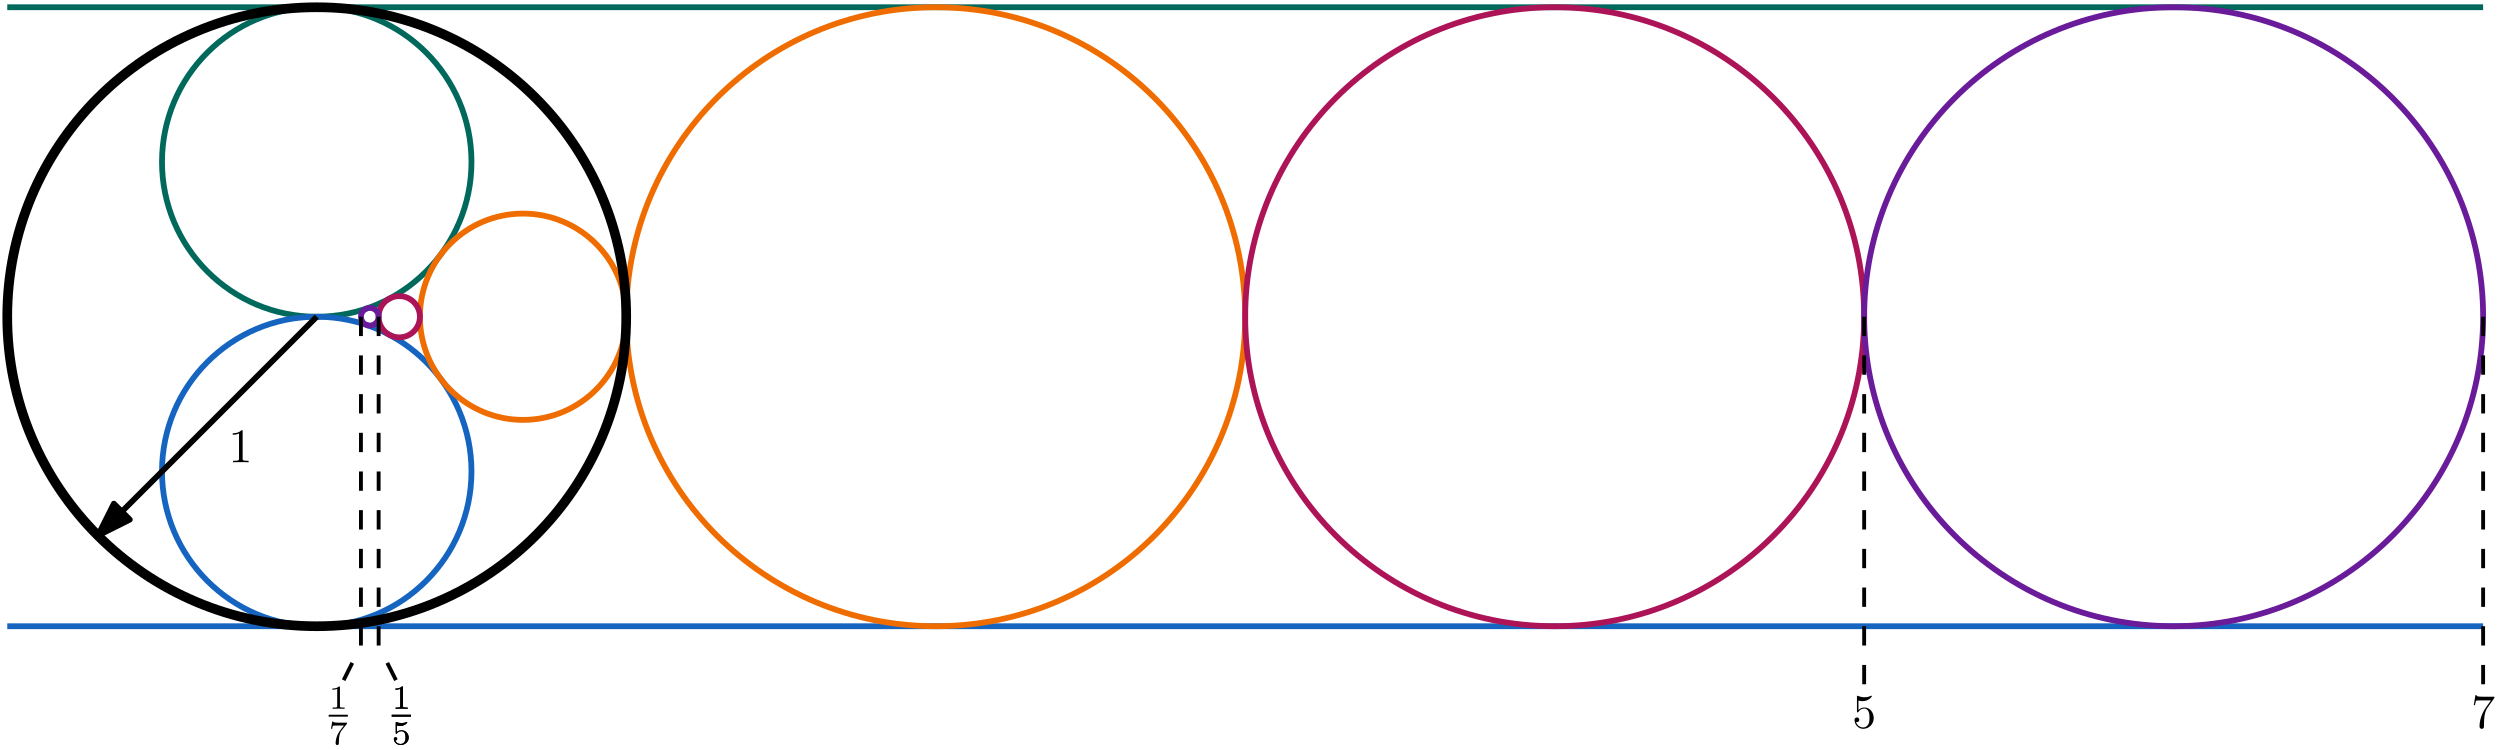
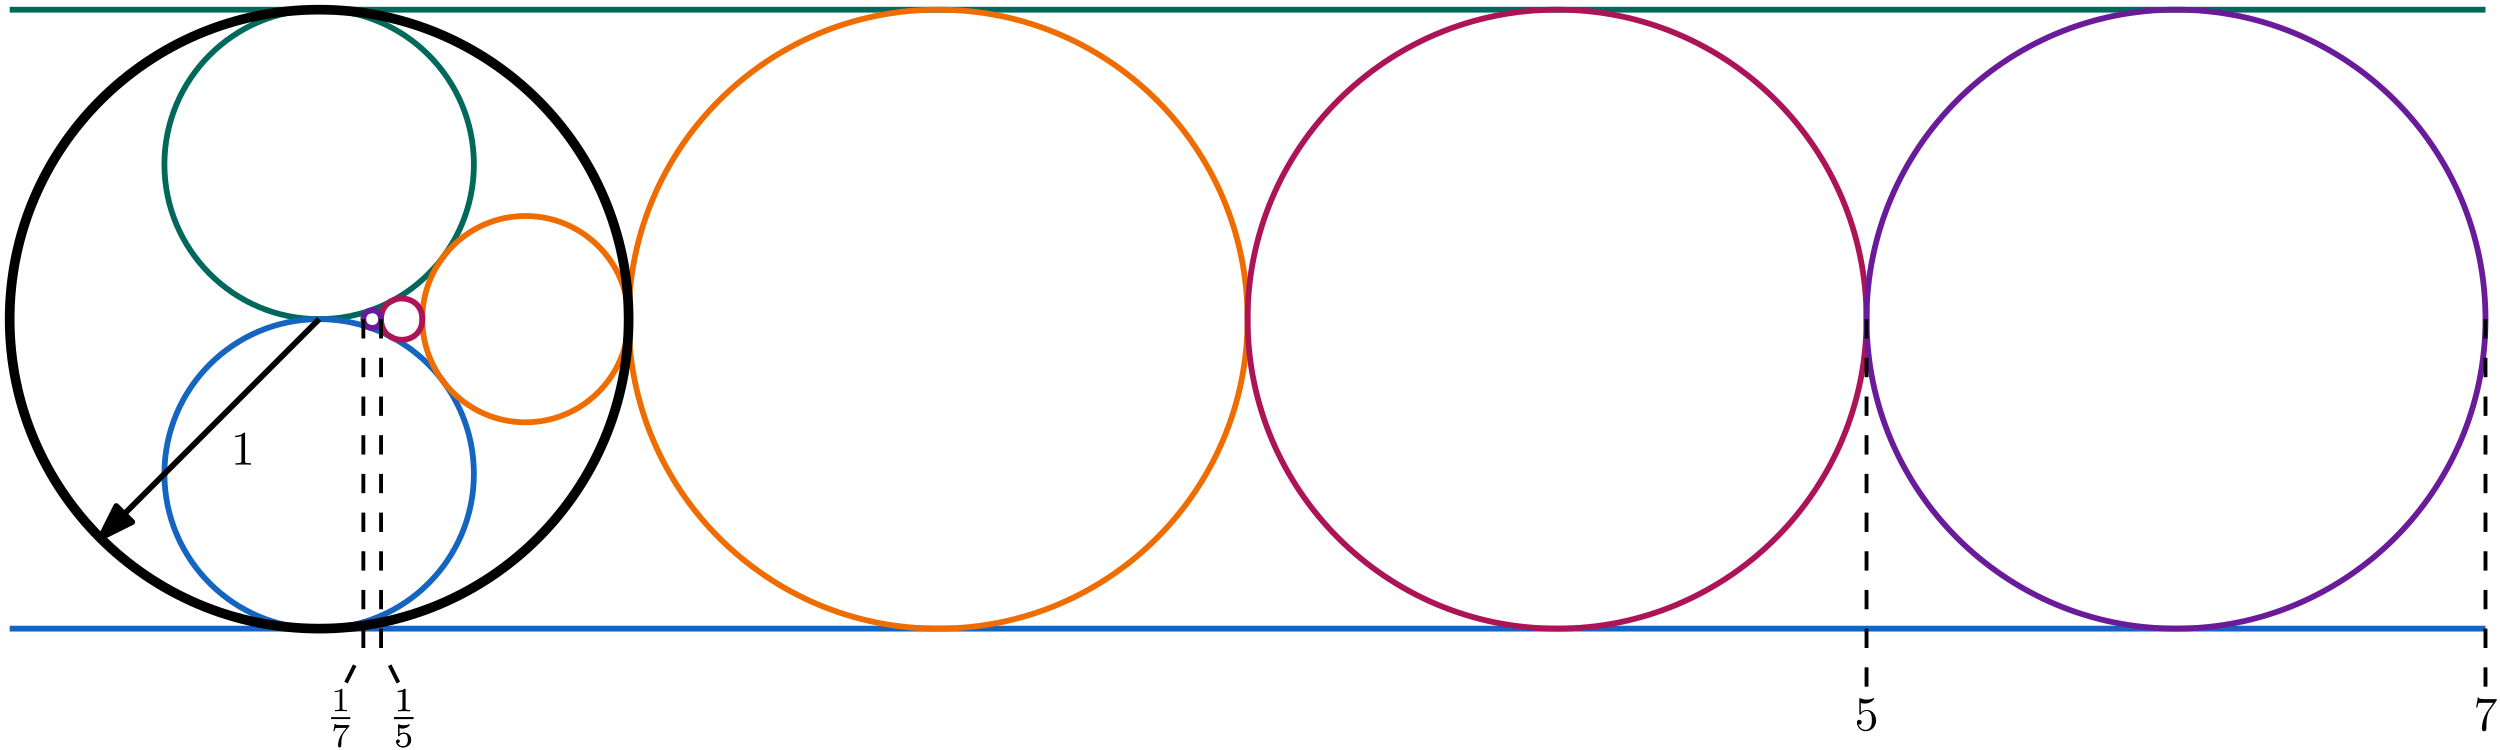
- <svg xmlns="http://www.w3.org/2000/svg" xmlns:xlink="http://www.w3.org/1999/xlink" width="516.99pt" height="154.93pt" viewBox="0 0 516.99 154.93" version="1.1">
+ <svg xmlns="http://www.w3.org/2000/svg" xmlns:xlink="http://www.w3.org/1999/xlink" width="517pt" height="155pt" viewBox="0 0 517 155" version="1.1">
  <defs>
    <g>
      <symbol overflow="visible" id="glyph0-0">
        <path style="stroke:none;" d="" />
      </symbol>
      <symbol overflow="visible" id="glyph0-1">
        <path style="stroke:none;" d="M 2.938 -6.375 C 2.938 -6.625 2.938 -6.641 2.703 -6.641 C 2.078 -6 1.203 -6 0.891 -6 L 0.891 -5.688 C 1.094 -5.688 1.672 -5.688 2.188 -5.953 L 2.188 -0.781 C 2.188 -0.422 2.156 -0.312 1.266 -0.312 L 0.953 -0.312 L 0.953 0 C 1.297 -0.031 2.156 -0.031 2.562 -0.031 C 2.953 -0.031 3.828 -0.031 4.172 0 L 4.172 -0.312 L 3.859 -0.312 C 2.953 -0.312 2.938 -0.422 2.938 -0.781 Z M 2.938 -6.375 " />
      </symbol>
      <symbol overflow="visible" id="glyph0-2">
        <path style="stroke:none;" d="M 4.469 -2 C 4.469 -3.188 3.656 -4.188 2.578 -4.188 C 2.109 -4.188 1.672 -4.031 1.312 -3.672 L 1.312 -5.625 C 1.516 -5.562 1.844 -5.5 2.156 -5.5 C 3.391 -5.5 4.094 -6.406 4.094 -6.531 C 4.094 -6.594 4.062 -6.641 3.984 -6.641 C 3.984 -6.641 3.953 -6.641 3.906 -6.609 C 3.703 -6.516 3.219 -6.312 2.547 -6.312 C 2.156 -6.312 1.688 -6.391 1.219 -6.594 C 1.141 -6.625 1.125 -6.625 1.109 -6.625 C 1 -6.625 1 -6.547 1 -6.391 L 1 -3.438 C 1 -3.266 1 -3.188 1.141 -3.188 C 1.219 -3.188 1.234 -3.203 1.281 -3.266 C 1.391 -3.422 1.75 -3.969 2.562 -3.969 C 3.078 -3.969 3.328 -3.516 3.406 -3.328 C 3.562 -2.953 3.594 -2.578 3.594 -2.078 C 3.594 -1.719 3.594 -1.125 3.344 -0.703 C 3.109 -0.312 2.734 -0.062 2.281 -0.062 C 1.562 -0.062 0.984 -0.594 0.812 -1.172 C 0.844 -1.172 0.875 -1.156 0.984 -1.156 C 1.312 -1.156 1.484 -1.406 1.484 -1.641 C 1.484 -1.891 1.312 -2.141 0.984 -2.141 C 0.844 -2.141 0.5 -2.062 0.5 -1.609 C 0.5 -0.75 1.188 0.219 2.297 0.219 C 3.453 0.219 4.469 -0.734 4.469 -2 Z M 4.469 -2 " />
      </symbol>
      <symbol overflow="visible" id="glyph0-3">
        <path style="stroke:none;" d="M 4.75 -6.078 C 4.828 -6.188 4.828 -6.203 4.828 -6.422 L 2.406 -6.422 C 1.203 -6.422 1.172 -6.547 1.141 -6.734 L 0.891 -6.734 L 0.562 -4.688 L 0.812 -4.688 C 0.844 -4.844 0.922 -5.469 1.062 -5.594 C 1.125 -5.656 1.906 -5.656 2.031 -5.656 L 4.094 -5.656 C 3.984 -5.5 3.203 -4.406 2.984 -4.078 C 2.078 -2.734 1.75 -1.344 1.75 -0.328 C 1.75 -0.234 1.75 0.219 2.219 0.219 C 2.672 0.219 2.672 -0.234 2.672 -0.328 L 2.672 -0.844 C 2.672 -1.391 2.703 -1.938 2.781 -2.469 C 2.828 -2.703 2.953 -3.562 3.406 -4.172 Z M 4.75 -6.078 " />
      </symbol>
      <symbol overflow="visible" id="glyph1-0">
        <path style="stroke:none;" d="" />
      </symbol>
      <symbol overflow="visible" id="glyph1-1">
        <path style="stroke:none;" d="M 2.328 -4.438 C 2.328 -4.625 2.328 -4.625 2.125 -4.625 C 1.672 -4.188 1.047 -4.188 0.766 -4.188 L 0.766 -3.938 C 0.922 -3.938 1.391 -3.938 1.766 -4.125 L 1.766 -0.578 C 1.766 -0.344 1.766 -0.25 1.078 -0.25 L 0.812 -0.25 L 0.812 0 C 0.938 0 1.797 -0.031 2.047 -0.031 C 2.266 -0.031 3.141 0 3.297 0 L 3.297 -0.25 L 3.031 -0.25 C 2.328 -0.25 2.328 -0.344 2.328 -0.578 Z M 2.328 -4.438 " />
      </symbol>
-       <symbol overflow="visible" id="glyph1-2">
+       <symbol overflow="visible" id="glyph2-0">
+         <path style="stroke:none;" d="" />
+       </symbol>
+       <symbol overflow="visible" id="glyph2-1">
        <path style="stroke:none;" d="M 1.078 -3.891 C 1.438 -3.797 1.641 -3.797 1.75 -3.797 C 2.672 -3.797 3.219 -4.422 3.219 -4.531 C 3.219 -4.609 3.172 -4.625 3.141 -4.625 C 3.125 -4.625 3.109 -4.625 3.078 -4.609 C 2.906 -4.547 2.547 -4.406 2.031 -4.406 C 1.828 -4.406 1.469 -4.422 1.016 -4.594 C 0.938 -4.625 0.922 -4.625 0.922 -4.625 C 0.828 -4.625 0.828 -4.547 0.828 -4.438 L 0.828 -2.391 C 0.828 -2.266 0.828 -2.188 0.938 -2.188 C 1 -2.188 1.016 -2.188 1.078 -2.281 C 1.375 -2.656 1.812 -2.719 2.047 -2.719 C 2.469 -2.719 2.656 -2.391 2.688 -2.328 C 2.812 -2.094 2.859 -1.828 2.859 -1.422 C 2.859 -1.219 2.859 -0.812 2.641 -0.5 C 2.469 -0.25 2.172 -0.078 1.828 -0.078 C 1.375 -0.078 0.906 -0.328 0.734 -0.797 C 1 -0.781 1.141 -0.953 1.141 -1.141 C 1.141 -1.438 0.875 -1.484 0.781 -1.484 C 0.781 -1.484 0.438 -1.484 0.438 -1.109 C 0.438 -0.484 1.016 0.141 1.844 0.141 C 2.734 0.141 3.516 -0.516 3.516 -1.406 C 3.516 -2.188 2.922 -2.906 2.062 -2.906 C 1.75 -2.906 1.391 -2.844 1.078 -2.578 Z M 1.078 -3.891 " />
      </symbol>
-       <symbol overflow="visible" id="glyph1-3">
+       <symbol overflow="visible" id="glyph2-2">
        <path style="stroke:none;" d="M 3.734 -4.203 C 3.797 -4.297 3.797 -4.312 3.797 -4.484 L 1.969 -4.484 C 1.688 -4.484 1.609 -4.5 1.359 -4.516 C 1 -4.547 0.984 -4.594 0.969 -4.703 L 0.734 -4.703 L 0.484 -3.219 L 0.719 -3.219 C 0.734 -3.328 0.812 -3.781 0.922 -3.859 C 0.969 -3.891 1.547 -3.891 1.641 -3.891 L 3.156 -3.891 C 2.938 -3.609 2.578 -3.172 2.438 -2.969 C 1.531 -1.781 1.438 -0.672 1.438 -0.266 C 1.438 -0.188 1.438 0.141 1.766 0.141 C 2.109 0.141 2.109 -0.172 2.109 -0.266 L 2.109 -0.547 C 2.109 -1.891 2.391 -2.516 2.688 -2.891 Z M 3.734 -4.203 " />
      </symbol>
    </g>
-     <clipPath id="clip1">
-       <path d="M 48 88.176 L 52 88.176 L 52 96 L 48 96 Z M 48 88.176 " />
-     </clipPath>
-     <clipPath id="clip2">
-       <path d="M 383 143.078 L 388 143.078 L 388 151 L 383 151 Z M 383 143.078 " />
-     </clipPath>
-     <clipPath id="clip3">
-       <path d="M 511 143.078 L 516 143.078 L 516 151 L 511 151 Z M 511 143.078 " />
-     </clipPath>
-     <clipPath id="clip4">
-       <path d="M 81 141.078 L 85 141.078 L 85 147 L 81 147 Z M 81 141.078 " />
-     </clipPath>
-     <clipPath id="clip5">
-       <path d="M 81 149 L 85 149 L 85 154.93 L 81 154.93 Z M 81 149 " />
-     </clipPath>
-     <clipPath id="clip6">
-       <path d="M 81 141.078 L 85 141.078 L 85 147 L 81 147 Z M 81 141.078 " />
-     </clipPath>
-     <clipPath id="clip7">
-       <path d="M 81 149 L 85 149 L 85 154.93 L 81 154.93 Z M 81 149 " />
-     </clipPath>
-     <clipPath id="clip8">
-       <path d="M 68 141.078 L 72 141.078 L 72 147 L 68 147 Z M 68 141.078 " />
-     </clipPath>
-     <clipPath id="clip9">
-       <path d="M 68 149 L 72 149 L 72 154.93 L 68 154.93 Z M 68 149 " />
-     </clipPath>
  </defs>
-   <g id="surface1">
-     <path style="fill:none;stroke-width:1.2;stroke-linecap:butt;stroke-linejoin:round;stroke:rgb(0%,41.199%,36.099%);stroke-opacity:1;stroke-miterlimit:10;" d="M 160 544 C 160 561.672 145.672 576 128 576 C 110.328 576 96 561.672 96 544 C 96 526.328 110.328 512 128 512 C 145.672 512 160 526.328 160 544 " transform="matrix(1,0,0,-1,-62.5,577.5)" />
-     <path style="fill:none;stroke-width:1.2;stroke-linecap:butt;stroke-linejoin:round;stroke:rgb(8.199%,39.6%,75.299%);stroke-opacity:1;stroke-miterlimit:10;" d="M 160 480 C 160 497.672 145.672 512 128 512 C 110.328 512 96 497.672 96 480 C 96 462.328 110.328 448 128 448 C 145.672 448 160 462.328 160 480 " transform="matrix(1,0,0,-1,-62.5,577.5)" />
-     <path style="fill:none;stroke-width:1.2;stroke-linecap:butt;stroke-linejoin:round;stroke:rgb(93.7%,42.4%,0%);stroke-opacity:1;stroke-miterlimit:10;" d="M 192 512 C 192 523.781 182.449 533.332 170.668 533.332 C 158.887 533.332 149.336 523.781 149.336 512 C 149.336 500.219 158.887 490.668 170.668 490.668 C 182.449 490.668 192 500.219 192 512 " transform="matrix(1,0,0,-1,-62.5,577.5)" />
-     <path style="fill:none;stroke-width:1.2;stroke-linecap:butt;stroke-linejoin:round;stroke:rgb(67.799%,7.799%,34.099%);stroke-opacity:1;stroke-miterlimit:10;" d="M 149.336 512 C 149.336 514.355 147.422 516.266 145.066 516.266 C 142.711 516.266 140.801 514.355 140.801 512 C 140.801 509.645 142.711 507.734 145.066 507.734 C 147.422 507.734 149.336 509.645 149.336 512 " transform="matrix(1,0,0,-1,-62.5,577.5)" />
-     <path style="fill:none;stroke-width:1.2;stroke-linecap:butt;stroke-linejoin:round;stroke:rgb(41.599%,10.599%,60.399%);stroke-opacity:1;stroke-miterlimit:10;" d="M 140.801 512 C 140.801 513.012 139.98 513.828 138.973 513.828 C 137.961 513.828 137.141 513.012 137.141 512 C 137.141 510.988 137.961 510.172 138.973 510.172 C 139.98 510.172 140.801 510.988 140.801 512 " transform="matrix(1,0,0,-1,-62.5,577.5)" />
-     <path style="fill-rule:evenodd;fill:rgb(100%,100%,100%);fill-opacity:1;stroke-width:1.2;stroke-linecap:butt;stroke-linejoin:round;stroke:rgb(0%,0%,0%);stroke-opacity:1;stroke-miterlimit:10;" d="M 128 512 L 82.746 466.746 " transform="matrix(1,0,0,-1,-62.5,577.5)" />
-     <path style="fill-rule:evenodd;fill:rgb(0%,0%,0%);fill-opacity:1;stroke-width:1.2;stroke-linecap:butt;stroke-linejoin:round;stroke:rgb(0%,0%,0%);stroke-opacity:1;stroke-miterlimit:10;" d="M 82.746 466.746 L 89.344 470.047 L 86.047 473.344 Z M 82.746 466.746 " transform="matrix(1,0,0,-1,-62.5,577.5)" />
-     <g clip-path="url(#clip1)" clip-rule="nonzero">
-       <g style="fill:rgb(0%,0%,0%);fill-opacity:1;">
-         <use xlink:href="#glyph0-1" x="47.24" y="95.597" />
-       </g>
+   <g id="surface64417">
+     <path style="fill:none;stroke-width:1.2;stroke-linecap:butt;stroke-linejoin:round;stroke:rgb(0%,41.2%,36.1%);stroke-opacity:1;stroke-miterlimit:10;" d="M 160 544 C 160 561.672 145.672 576 128 576 C 110.328 576 96 561.672 96 544 C 96 526.328 110.328 512 128 512 C 145.672 512 160 526.328 160 544 Z M 160 544 " transform="matrix(1,0,0,-1,-62,578)" />
+     <path style="fill:none;stroke-width:1.2;stroke-linecap:butt;stroke-linejoin:round;stroke:rgb(8.2%,39.6%,75.3%);stroke-opacity:1;stroke-miterlimit:10;" d="M 160 480 C 160 497.672 145.672 512 128 512 C 110.328 512 96 497.672 96 480 C 96 462.328 110.328 448 128 448 C 145.672 448 160 462.328 160 480 Z M 160 480 " transform="matrix(1,0,0,-1,-62,578)" />
+     <path style="fill:none;stroke-width:1.2;stroke-linecap:butt;stroke-linejoin:round;stroke:rgb(93.7%,42.4%,0%);stroke-opacity:1;stroke-miterlimit:10;" d="M 192 512 C 192 523.781 182.449 533.332 170.668 533.332 C 158.887 533.332 149.332 523.781 149.332 512 C 149.332 500.219 158.887 490.668 170.668 490.668 C 182.449 490.668 192 500.219 192 512 Z M 192 512 " transform="matrix(1,0,0,-1,-62,578)" />
+     <path style="fill:none;stroke-width:1.2;stroke-linecap:butt;stroke-linejoin:round;stroke:rgb(67.8%,7.8%,34.1%);stroke-opacity:1;stroke-miterlimit:10;" d="M 149.332 512 C 149.332 517.688 140.801 517.688 140.801 512 C 140.801 506.312 149.332 506.312 149.332 512 Z M 149.332 512 " transform="matrix(1,0,0,-1,-62,578)" />
+     <path style="fill:none;stroke-width:1.2;stroke-linecap:butt;stroke-linejoin:round;stroke:rgb(41.6%,10.6%,60.4%);stroke-opacity:1;stroke-miterlimit:10;" d="M 140.801 512 C 140.801 514.438 137.141 514.438 137.141 512 C 137.141 509.562 140.801 509.562 140.801 512 Z M 140.801 512 " transform="matrix(1,0,0,-1,-62,578)" />
+     <path style="fill-rule:evenodd;fill:rgb(100%,100%,100%);fill-opacity:1;stroke-width:1.2;stroke-linecap:butt;stroke-linejoin:round;stroke:rgb(0%,0%,0%);stroke-opacity:1;stroke-miterlimit:10;" d="M 128 512 L 82.746 466.746 " transform="matrix(1,0,0,-1,-62,578)" />
+     <path style="fill-rule:evenodd;fill:rgb(0%,0%,0%);fill-opacity:1;stroke-width:1.2;stroke-linecap:butt;stroke-linejoin:round;stroke:rgb(0%,0%,0%);stroke-opacity:1;stroke-miterlimit:10;" d="M 82.746 466.746 L 89.344 470.047 L 86.047 473.344 Z M 82.746 466.746 " transform="matrix(1,0,0,-1,-62,578)" />
+     <g style="fill:rgb(0%,0%,0%);fill-opacity:1;">
+       <use xlink:href="#glyph0-1" x="47.74" y="96.097" />
    </g>
-     <path style="fill:none;stroke-width:1.2;stroke-linecap:butt;stroke-linejoin:round;stroke:rgb(0%,41.199%,36.099%);stroke-opacity:1;stroke-miterlimit:10;" d="M 64 576 L 576 576 " transform="matrix(1,0,0,-1,-62.5,577.5)" />
-     <path style="fill:none;stroke-width:1.2;stroke-linecap:butt;stroke-linejoin:round;stroke:rgb(8.199%,39.6%,75.299%);stroke-opacity:1;stroke-miterlimit:10;" d="M 64 448 L 576 448 " transform="matrix(1,0,0,-1,-62.5,577.5)" />
-     <path style="fill:none;stroke-width:1.2;stroke-linecap:butt;stroke-linejoin:round;stroke:rgb(93.7%,42.4%,0%);stroke-opacity:1;stroke-miterlimit:10;" d="M 320 512 C 320 547.348 291.348 576 256 576 C 220.652 576 192 547.348 192 512 C 192 476.652 220.652 448 256 448 C 291.348 448 320 476.652 320 512 " transform="matrix(1,0,0,-1,-62.5,577.5)" />
-     <path style="fill:none;stroke-width:1.2;stroke-linecap:butt;stroke-linejoin:round;stroke:rgb(67.799%,7.799%,34.099%);stroke-opacity:1;stroke-miterlimit:10;" d="M 448 512 C 448 547.348 419.348 576 384 576 C 348.652 576 320 547.348 320 512 C 320 476.652 348.652 448 384 448 C 419.348 448 448 476.652 448 512 " transform="matrix(1,0,0,-1,-62.5,577.5)" />
-     <path style="fill:none;stroke-width:1.2;stroke-linecap:butt;stroke-linejoin:round;stroke:rgb(41.599%,10.599%,60.399%);stroke-opacity:1;stroke-miterlimit:10;" d="M 576 512 C 576 547.348 547.348 576 512 576 C 476.652 576 448 547.348 448 512 C 448 476.652 476.652 448 512 448 C 547.348 448 576 476.652 576 512 " transform="matrix(1,0,0,-1,-62.5,577.5)" />
-     <path style="fill:none;stroke-width:0.8;stroke-linecap:butt;stroke-linejoin:round;stroke:rgb(0%,0%,0%);stroke-opacity:1;stroke-dasharray:4;stroke-miterlimit:10;" d="M 448 512 L 448 436 " transform="matrix(1,0,0,-1,-62.5,577.5)" />
-     <path style="fill:none;stroke-width:0.8;stroke-linecap:butt;stroke-linejoin:round;stroke:rgb(0%,0%,0%);stroke-opacity:1;stroke-dasharray:4;stroke-miterlimit:10;" d="M 576 512 L 576 436 " transform="matrix(1,0,0,-1,-62.5,577.5)" />
-     <path style="fill:none;stroke-width:0.8;stroke-linecap:butt;stroke-linejoin:round;stroke:rgb(0%,0%,0%);stroke-opacity:1;stroke-dasharray:4;stroke-miterlimit:10;" d="M 140.801 512 L 140.801 444 L 144.801 436 " transform="matrix(1,0,0,-1,-62.5,577.5)" />
-     <path style="fill:none;stroke-width:0.8;stroke-linecap:butt;stroke-linejoin:round;stroke:rgb(0%,0%,0%);stroke-opacity:1;stroke-dasharray:4;stroke-miterlimit:10;" d="M 137.141 512 L 137.141 444 L 133.141 436 " transform="matrix(1,0,0,-1,-62.5,577.5)" />
-     <g clip-path="url(#clip2)" clip-rule="nonzero">
-       <g style="fill:rgb(0%,0%,0%);fill-opacity:1;">
-         <use xlink:href="#glyph0-2" x="383.01" y="150.5" />
-       </g>
+     <path style="fill:none;stroke-width:1.2;stroke-linecap:butt;stroke-linejoin:round;stroke:rgb(0%,41.2%,36.1%);stroke-opacity:1;stroke-miterlimit:10;" d="M 64 576 L 576 576 " transform="matrix(1,0,0,-1,-62,578)" />
+     <path style="fill:none;stroke-width:1.2;stroke-linecap:butt;stroke-linejoin:round;stroke:rgb(8.2%,39.6%,75.3%);stroke-opacity:1;stroke-miterlimit:10;" d="M 64 448 L 576 448 " transform="matrix(1,0,0,-1,-62,578)" />
+     <path style="fill:none;stroke-width:1.2;stroke-linecap:butt;stroke-linejoin:round;stroke:rgb(93.7%,42.4%,0%);stroke-opacity:1;stroke-miterlimit:10;" d="M 320 512 C 320 547.348 291.348 576 256 576 C 220.652 576 192 547.348 192 512 C 192 476.652 220.652 448 256 448 C 291.348 448 320 476.652 320 512 Z M 320 512 " transform="matrix(1,0,0,-1,-62,578)" />
+     <path style="fill:none;stroke-width:1.2;stroke-linecap:butt;stroke-linejoin:round;stroke:rgb(67.8%,7.8%,34.1%);stroke-opacity:1;stroke-miterlimit:10;" d="M 448 512 C 448 547.348 419.348 576 384 576 C 348.652 576 320 547.348 320 512 C 320 476.652 348.652 448 384 448 C 419.348 448 448 476.652 448 512 Z M 448 512 " transform="matrix(1,0,0,-1,-62,578)" />
+     <path style="fill:none;stroke-width:1.2;stroke-linecap:butt;stroke-linejoin:round;stroke:rgb(41.6%,10.6%,60.4%);stroke-opacity:1;stroke-miterlimit:10;" d="M 576 512 C 576 547.348 547.348 576 512 576 C 476.652 576 448 547.348 448 512 C 448 476.652 476.652 448 512 448 C 547.348 448 576 476.652 576 512 Z M 576 512 " transform="matrix(1,0,0,-1,-62,578)" />
+     <path style="fill:none;stroke-width:0.8;stroke-linecap:butt;stroke-linejoin:round;stroke:rgb(0%,0%,0%);stroke-opacity:1;stroke-dasharray:4;stroke-miterlimit:10;" d="M 448 512 L 448 436 " transform="matrix(1,0,0,-1,-62,578)" />
+     <path style="fill:none;stroke-width:0.8;stroke-linecap:butt;stroke-linejoin:round;stroke:rgb(0%,0%,0%);stroke-opacity:1;stroke-dasharray:4;stroke-miterlimit:10;" d="M 576 512 L 576 436 " transform="matrix(1,0,0,-1,-62,578)" />
+     <path style="fill:none;stroke-width:0.8;stroke-linecap:butt;stroke-linejoin:round;stroke:rgb(0%,0%,0%);stroke-opacity:1;stroke-dasharray:4;stroke-miterlimit:10;" d="M 140.801 512 L 140.801 444 L 144.801 436 " transform="matrix(1,0,0,-1,-62,578)" />
+     <path style="fill:none;stroke-width:0.8;stroke-linecap:butt;stroke-linejoin:round;stroke:rgb(0%,0%,0%);stroke-opacity:1;stroke-dasharray:4;stroke-miterlimit:10;" d="M 137.141 512 L 137.141 444 L 133.141 436 " transform="matrix(1,0,0,-1,-62,578)" />
+     <g style="fill:rgb(0%,0%,0%);fill-opacity:1;">
+       <use xlink:href="#glyph0-2" x="383.51" y="151" />
    </g>
-     <g clip-path="url(#clip3)" clip-rule="nonzero">
-       <g style="fill:rgb(0%,0%,0%);fill-opacity:1;">
-         <use xlink:href="#glyph0-3" x="511.01" y="150.5" />
-       </g>
+     <g style="fill:rgb(0%,0%,0%);fill-opacity:1;">
+       <use xlink:href="#glyph0-3" x="511.51" y="151" />
    </g>
-     <g clip-path="url(#clip4)" clip-rule="nonzero">
-       <g style="fill:rgb(0%,0%,0%);fill-opacity:1;">
-         <use xlink:href="#glyph1-1" x="81.006" y="146.572" />
-       </g>
+     <g style="fill:rgb(0%,0%,0%);fill-opacity:1;">
+       <use xlink:href="#glyph1-1" x="81.506" y="147.072" />
    </g>
-     <path style="fill:none;stroke-width:0.398;stroke-linecap:butt;stroke-linejoin:round;stroke:rgb(0%,0%,0%);stroke-opacity:1;stroke-miterlimit:10;" d="M 0.002 0 L 3.971 0 " transform="matrix(1,0,0,-1,81.006,148.004)" />
-     <g clip-path="url(#clip5)" clip-rule="nonzero">
-       <g style="fill:rgb(0%,0%,0%);fill-opacity:1;">
-         <use xlink:href="#glyph1-2" x="81.006" y="153.93" />
-       </g>
+     <path style="fill:none;stroke-width:0.398;stroke-linecap:butt;stroke-linejoin:miter;stroke:rgb(0%,0%,0%);stroke-opacity:1;stroke-miterlimit:10;" d="M 0.002 0 L 3.971 0 " transform="matrix(1,0,0,-1,81.506,148.504)" />
+     <g style="fill:rgb(0%,0%,0%);fill-opacity:1;">
+       <use xlink:href="#glyph2-1" x="81.506" y="154.43" />
    </g>
-     <g clip-path="url(#clip6)" clip-rule="nonzero">
-       <g style="fill:rgb(0%,0%,0%);fill-opacity:1;">
-         <use xlink:href="#glyph1-1" x="81.006" y="146.572" />
-       </g>
+     <g style="fill:rgb(0%,0%,0%);fill-opacity:1;">
+       <use xlink:href="#glyph1-1" x="81.506" y="147.072" />
    </g>
-     <path style="fill:none;stroke-width:0.398;stroke-linecap:butt;stroke-linejoin:round;stroke:rgb(0%,0%,0%);stroke-opacity:1;stroke-miterlimit:10;" d="M 0.002 0 L 3.971 0 " transform="matrix(1,0,0,-1,81.006,148.004)" />
-     <g clip-path="url(#clip7)" clip-rule="nonzero">
-       <g style="fill:rgb(0%,0%,0%);fill-opacity:1;">
-         <use xlink:href="#glyph1-2" x="81.006" y="153.93" />
-       </g>
+     <path style="fill:none;stroke-width:0.398;stroke-linecap:butt;stroke-linejoin:miter;stroke:rgb(0%,0%,0%);stroke-opacity:1;stroke-miterlimit:10;" d="M 0.002 0 L 3.971 0 " transform="matrix(1,0,0,-1,81.506,148.504)" />
+     <g style="fill:rgb(0%,0%,0%);fill-opacity:1;">
+       <use xlink:href="#glyph2-1" x="81.506" y="154.43" />
    </g>
-     <g clip-path="url(#clip8)" clip-rule="nonzero">
-       <g style="fill:rgb(0%,0%,0%);fill-opacity:1;">
-         <use xlink:href="#glyph1-1" x="67.967" y="146.572" />
-       </g>
+     <g style="fill:rgb(0%,0%,0%);fill-opacity:1;">
+       <use xlink:href="#glyph1-1" x="68.467" y="147.072" />
    </g>
-     <path style="fill:none;stroke-width:0.398;stroke-linecap:butt;stroke-linejoin:round;stroke:rgb(0%,0%,0%);stroke-opacity:1;stroke-miterlimit:10;" d="M 0.002 0 L 3.97 0 " transform="matrix(1,0,0,-1,67.967,148.004)" />
-     <g clip-path="url(#clip9)" clip-rule="nonzero">
-       <g style="fill:rgb(0%,0%,0%);fill-opacity:1;">
-         <use xlink:href="#glyph1-3" x="67.967" y="153.93" />
-       </g>
+     <path style="fill:none;stroke-width:0.398;stroke-linecap:butt;stroke-linejoin:miter;stroke:rgb(0%,0%,0%);stroke-opacity:1;stroke-miterlimit:10;" d="M 0.002 0 L 3.97 0 " transform="matrix(1,0,0,-1,68.467,148.504)" />
+     <g style="fill:rgb(0%,0%,0%);fill-opacity:1;">
+       <use xlink:href="#glyph2-2" x="68.467" y="154.43" />
    </g>
-     <path style="fill:none;stroke-width:2;stroke-linecap:butt;stroke-linejoin:round;stroke:rgb(0%,0%,0%);stroke-opacity:1;stroke-miterlimit:10;" d="M 192 512 C 192 547.348 163.348 576 128 576 C 92.652 576 64 547.348 64 512 C 64 476.652 92.652 448 128 448 C 163.348 448 192 476.652 192 512 " transform="matrix(1,0,0,-1,-62.5,577.5)" />
+     <path style="fill:none;stroke-width:2;stroke-linecap:butt;stroke-linejoin:round;stroke:rgb(0%,0%,0%);stroke-opacity:1;stroke-miterlimit:10;" d="M 192 512 C 192 547.348 163.348 576 128 576 C 92.652 576 64 547.348 64 512 C 64 476.652 92.652 448 128 448 C 163.348 448 192 476.652 192 512 Z M 192 512 " transform="matrix(1,0,0,-1,-62,578)" />
  </g>
</svg>
